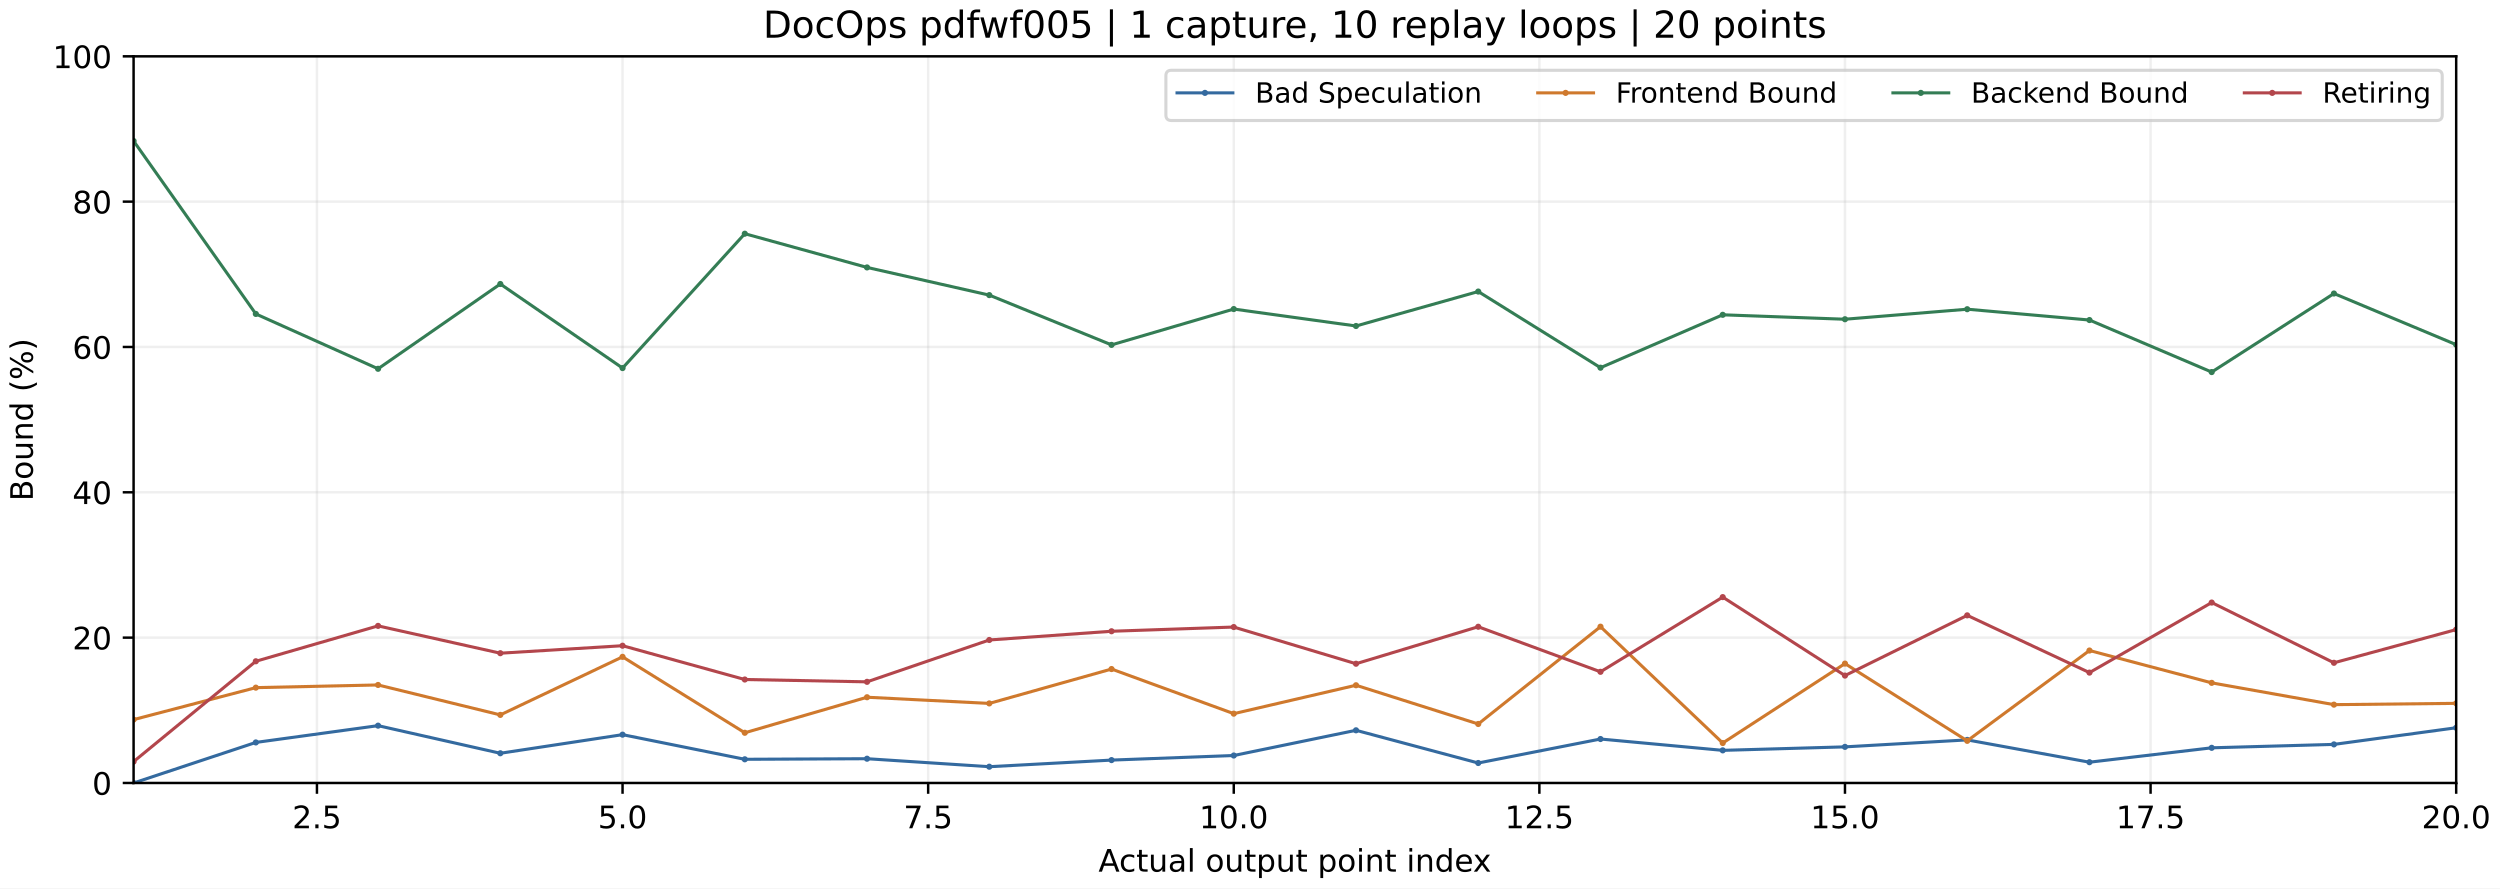
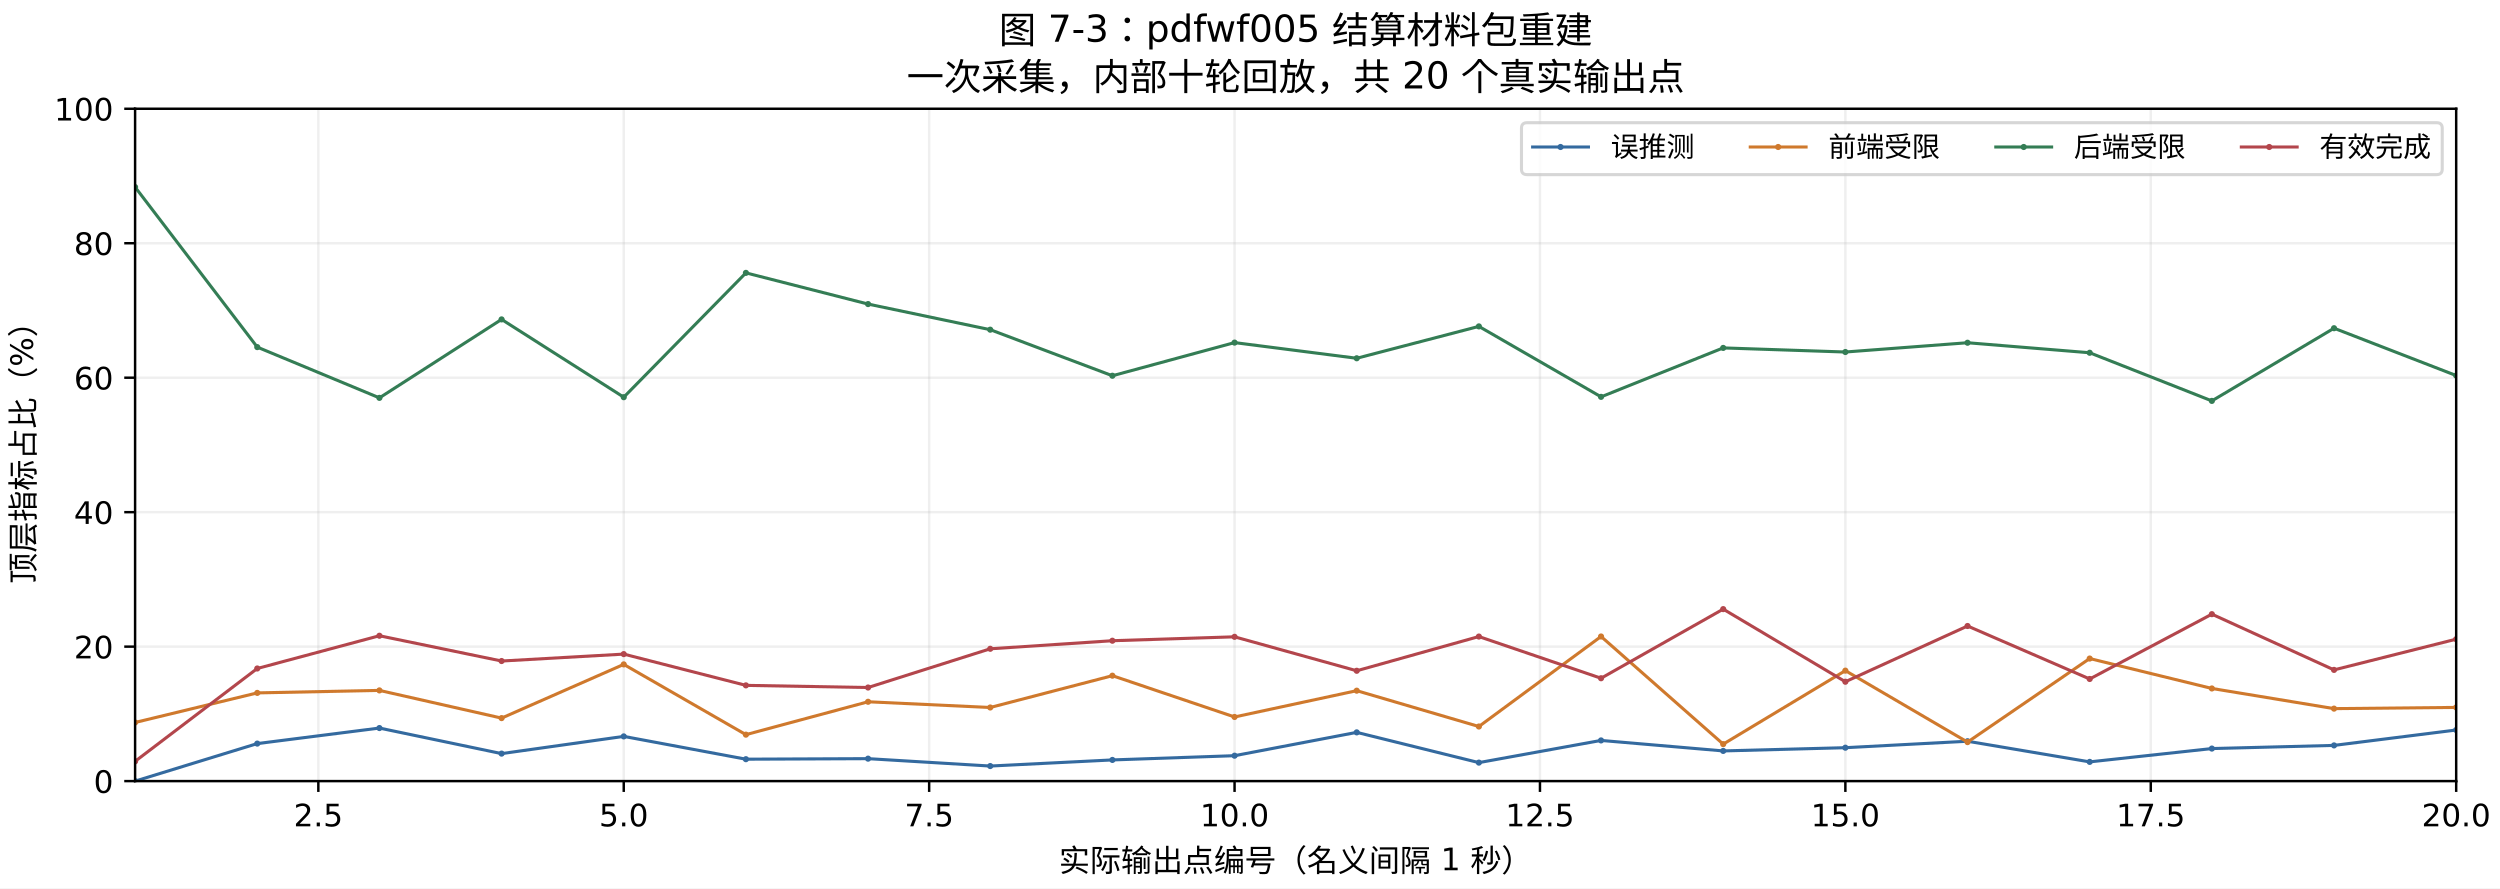
<svg xmlns="http://www.w3.org/2000/svg" xmlns:xlink="http://www.w3.org/1999/xlink" width="806.4pt" height="286.56pt" viewBox="0 0 806.4 286.56" version="1.1">
  <defs>
    <style type="text/css">*{stroke-linejoin: round; stroke-linecap: butt}</style>
  </defs>
  <g id="figure_1">
    <g id="patch_1">
      <path d="M 0 286.56 L 806.4 286.56 L 806.4 0 L 0 0 z " style="fill: #ffffff" />
    </g>
    <g id="axes_1">
      <g id="patch_2">
-         <path d="M 43.089 252.559 L 792.267 252.559 L 792.267 18.171 L 43.089 18.171 z " style="fill: #ffffff" />
+         <path d="M 43.576 251.954 L 792.267 251.954 L 792.267 35.08 L 43.576 35.08 z " style="fill: #ffffff" />
      </g>
      <g id="matplotlib.axis_1">
        <g id="xtick_1">
          <g id="line2d_1">
-             <path d="M 102.234 252.559 L 102.234 18.171 " clip-path="url(#p38f93bc9a2)" style="fill: none; stroke: #b0b0b0; stroke-opacity: 0.2; stroke-width: 0.8; stroke-linecap: square" />
+             <path d="M 102.683 251.954 L 102.683 35.08 " clip-path="url(#pa9f138b5a0)" style="fill: none; stroke: #b0b0b0; stroke-opacity: 0.2; stroke-width: 0.8; stroke-linecap: square" />
          </g>
          <g id="line2d_2">
            <defs>
              <path id="meb37649d5a" d="M 0 0 L 0 3.5 " style="stroke: #000000; stroke-width: 0.8" />
            </defs>
            <g>
-               <use xlink:href="#meb37649d5a" x="102.234" y="252.559" style="stroke: #000000; stroke-width: 0.8" />
+               <use xlink:href="#meb37649d5a" x="102.683" y="251.954" style="stroke: #000000; stroke-width: 0.8" />
            </g>
          </g>
          <g id="text_1">
-             <text style="font-size: 10px; font-family: 'DejaVu Sans'; text-anchor: middle" x="102.234" y="267.157" transform="rotate(-0 102.2342 267.1566)">2.5</text>
+             <text style="font-size: 10px; font-family: 'DejaVu Sans', 'Droid Sans Fallback'; text-anchor: middle" x="102.683" y="266.552" transform="rotate(-0 102.6832 266.5519)">2.5</text>
          </g>
        </g>
        <g id="xtick_2">
          <g id="line2d_3">
-             <path d="M 200.81 252.559 L 200.81 18.171 " clip-path="url(#p38f93bc9a2)" style="fill: none; stroke: #b0b0b0; stroke-opacity: 0.2; stroke-width: 0.8; stroke-linecap: square" />
+             <path d="M 201.195 251.954 L 201.195 35.08 " clip-path="url(#pa9f138b5a0)" style="fill: none; stroke: #b0b0b0; stroke-opacity: 0.2; stroke-width: 0.8; stroke-linecap: square" />
          </g>
          <g id="line2d_4">
            <g>
-               <use xlink:href="#meb37649d5a" x="200.81" y="252.559" style="stroke: #000000; stroke-width: 0.8" />
+               <use xlink:href="#meb37649d5a" x="201.195" y="251.954" style="stroke: #000000; stroke-width: 0.8" />
            </g>
          </g>
          <g id="text_2">
-             <text style="font-size: 10px; font-family: 'DejaVu Sans'; text-anchor: middle" x="200.81" y="267.157" transform="rotate(-0 200.8103 267.1566)">5.0</text>
+             <text style="font-size: 10px; font-family: 'DejaVu Sans', 'Droid Sans Fallback'; text-anchor: middle" x="201.195" y="266.552" transform="rotate(-0 201.1952 266.5519)">5.0</text>
          </g>
        </g>
        <g id="xtick_3">
          <g id="line2d_5">
-             <path d="M 299.386 252.559 L 299.386 18.171 " clip-path="url(#p38f93bc9a2)" style="fill: none; stroke: #b0b0b0; stroke-opacity: 0.2; stroke-width: 0.8; stroke-linecap: square" />
+             <path d="M 299.707 251.954 L 299.707 35.08 " clip-path="url(#pa9f138b5a0)" style="fill: none; stroke: #b0b0b0; stroke-opacity: 0.2; stroke-width: 0.8; stroke-linecap: square" />
          </g>
          <g id="line2d_6">
            <g>
-               <use xlink:href="#meb37649d5a" x="299.386" y="252.559" style="stroke: #000000; stroke-width: 0.8" />
+               <use xlink:href="#meb37649d5a" x="299.707" y="251.954" style="stroke: #000000; stroke-width: 0.8" />
            </g>
          </g>
          <g id="text_3">
-             <text style="font-size: 10px; font-family: 'DejaVu Sans'; text-anchor: middle" x="299.386" y="267.157" transform="rotate(-0 299.3864 267.1566)">7.5</text>
+             <text style="font-size: 10px; font-family: 'DejaVu Sans', 'Droid Sans Fallback'; text-anchor: middle" x="299.707" y="266.552" transform="rotate(-0 299.7071 266.5519)">7.5</text>
          </g>
        </g>
        <g id="xtick_4">
          <g id="line2d_7">
-             <path d="M 397.963 252.559 L 397.963 18.171 " clip-path="url(#p38f93bc9a2)" style="fill: none; stroke: #b0b0b0; stroke-opacity: 0.2; stroke-width: 0.8; stroke-linecap: square" />
+             <path d="M 398.219 251.954 L 398.219 35.08 " clip-path="url(#pa9f138b5a0)" style="fill: none; stroke: #b0b0b0; stroke-opacity: 0.2; stroke-width: 0.8; stroke-linecap: square" />
          </g>
          <g id="line2d_8">
            <g>
-               <use xlink:href="#meb37649d5a" x="397.963" y="252.559" style="stroke: #000000; stroke-width: 0.8" />
+               <use xlink:href="#meb37649d5a" x="398.219" y="251.954" style="stroke: #000000; stroke-width: 0.8" />
            </g>
          </g>
          <g id="text_4">
-             <text style="font-size: 10px; font-family: 'DejaVu Sans'; text-anchor: middle" x="397.963" y="267.157" transform="rotate(-0 397.9625 267.1566)">10.0</text>
+             <text style="font-size: 10px; font-family: 'DejaVu Sans', 'Droid Sans Fallback'; text-anchor: middle" x="398.219" y="266.552" transform="rotate(-0 398.2191 266.5519)">10.0</text>
          </g>
        </g>
        <g id="xtick_5">
          <g id="line2d_9">
-             <path d="M 496.539 252.559 L 496.539 18.171 " clip-path="url(#p38f93bc9a2)" style="fill: none; stroke: #b0b0b0; stroke-opacity: 0.2; stroke-width: 0.8; stroke-linecap: square" />
+             <path d="M 496.731 251.954 L 496.731 35.08 " clip-path="url(#pa9f138b5a0)" style="fill: none; stroke: #b0b0b0; stroke-opacity: 0.2; stroke-width: 0.8; stroke-linecap: square" />
          </g>
          <g id="line2d_10">
            <g>
-               <use xlink:href="#meb37649d5a" x="496.539" y="252.559" style="stroke: #000000; stroke-width: 0.8" />
+               <use xlink:href="#meb37649d5a" x="496.731" y="251.954" style="stroke: #000000; stroke-width: 0.8" />
            </g>
          </g>
          <g id="text_5">
-             <text style="font-size: 10px; font-family: 'DejaVu Sans'; text-anchor: middle" x="496.539" y="267.157" transform="rotate(-0 496.5386 267.1566)">12.5</text>
+             <text style="font-size: 10px; font-family: 'DejaVu Sans', 'Droid Sans Fallback'; text-anchor: middle" x="496.731" y="266.552" transform="rotate(-0 496.7311 266.5519)">12.5</text>
          </g>
        </g>
        <g id="xtick_6">
          <g id="line2d_11">
-             <path d="M 595.115 252.559 L 595.115 18.171 " clip-path="url(#p38f93bc9a2)" style="fill: none; stroke: #b0b0b0; stroke-opacity: 0.2; stroke-width: 0.8; stroke-linecap: square" />
+             <path d="M 595.243 251.954 L 595.243 35.08 " clip-path="url(#pa9f138b5a0)" style="fill: none; stroke: #b0b0b0; stroke-opacity: 0.2; stroke-width: 0.8; stroke-linecap: square" />
          </g>
          <g id="line2d_12">
            <g>
-               <use xlink:href="#meb37649d5a" x="595.115" y="252.559" style="stroke: #000000; stroke-width: 0.8" />
+               <use xlink:href="#meb37649d5a" x="595.243" y="251.954" style="stroke: #000000; stroke-width: 0.8" />
            </g>
          </g>
          <g id="text_6">
-             <text style="font-size: 10px; font-family: 'DejaVu Sans'; text-anchor: middle" x="595.115" y="267.157" transform="rotate(-0 595.1147 267.1566)">15.0</text>
+             <text style="font-size: 10px; font-family: 'DejaVu Sans', 'Droid Sans Fallback'; text-anchor: middle" x="595.243" y="266.552" transform="rotate(-0 595.243 266.5519)">15.0</text>
          </g>
        </g>
        <g id="xtick_7">
          <g id="line2d_13">
-             <path d="M 693.691 252.559 L 693.691 18.171 " clip-path="url(#p38f93bc9a2)" style="fill: none; stroke: #b0b0b0; stroke-opacity: 0.2; stroke-width: 0.8; stroke-linecap: square" />
+             <path d="M 693.755 251.954 L 693.755 35.08 " clip-path="url(#pa9f138b5a0)" style="fill: none; stroke: #b0b0b0; stroke-opacity: 0.2; stroke-width: 0.8; stroke-linecap: square" />
          </g>
          <g id="line2d_14">
            <g>
-               <use xlink:href="#meb37649d5a" x="693.691" y="252.559" style="stroke: #000000; stroke-width: 0.8" />
+               <use xlink:href="#meb37649d5a" x="693.755" y="251.954" style="stroke: #000000; stroke-width: 0.8" />
            </g>
          </g>
          <g id="text_7">
-             <text style="font-size: 10px; font-family: 'DejaVu Sans'; text-anchor: middle" x="693.691" y="267.157" transform="rotate(-0 693.6908 267.1566)">17.5</text>
+             <text style="font-size: 10px; font-family: 'DejaVu Sans', 'Droid Sans Fallback'; text-anchor: middle" x="693.755" y="266.552" transform="rotate(-0 693.755 266.5519)">17.5</text>
          </g>
        </g>
        <g id="xtick_8">
          <g id="line2d_15">
-             <path d="M 792.267 252.559 L 792.267 18.171 " clip-path="url(#p38f93bc9a2)" style="fill: none; stroke: #b0b0b0; stroke-opacity: 0.2; stroke-width: 0.8; stroke-linecap: square" />
+             <path d="M 792.267 251.954 L 792.267 35.08 " clip-path="url(#pa9f138b5a0)" style="fill: none; stroke: #b0b0b0; stroke-opacity: 0.2; stroke-width: 0.8; stroke-linecap: square" />
          </g>
          <g id="line2d_16">
            <g>
-               <use xlink:href="#meb37649d5a" x="792.267" y="252.559" style="stroke: #000000; stroke-width: 0.8" />
+               <use xlink:href="#meb37649d5a" x="792.267" y="251.954" style="stroke: #000000; stroke-width: 0.8" />
            </g>
          </g>
          <g id="text_8">
-             <text style="font-size: 10px; font-family: 'DejaVu Sans'; text-anchor: middle" x="792.267" y="267.157" transform="rotate(-0 792.2669 267.1566)">20.0</text>
+             <text style="font-size: 10px; font-family: 'DejaVu Sans', 'Droid Sans Fallback'; text-anchor: middle" x="792.267" y="266.552" transform="rotate(-0 792.2669 266.5519)">20.0</text>
          </g>
        </g>
        <g id="text_9">
-           <text style="font-size: 10px; font-family: 'DejaVu Sans'; text-anchor: middle" x="417.678" y="281.157" transform="rotate(-0 417.6777 281.1574)">Actual output point index</text>
+           <text style="font-size: 10px; font-family: 'DejaVu Sans', 'Droid Sans Fallback'; text-anchor: middle" x="417.921" y="281.157" transform="rotate(-0 417.9215 281.1574)">实际输出点编号（名义间隔 1 秒）</text>
        </g>
      </g>
      <g id="matplotlib.axis_2">
        <g id="ytick_1">
          <g id="line2d_17">
-             <path d="M 43.089 252.559 L 792.267 252.559 " clip-path="url(#p38f93bc9a2)" style="fill: none; stroke: #b0b0b0; stroke-opacity: 0.2; stroke-width: 0.8; stroke-linecap: square" />
+             <path d="M 43.576 251.954 L 792.267 251.954 " clip-path="url(#pa9f138b5a0)" style="fill: none; stroke: #b0b0b0; stroke-opacity: 0.2; stroke-width: 0.8; stroke-linecap: square" />
          </g>
          <g id="line2d_18">
            <defs>
              <path id="m6ac2cc18a9" d="M 0 0 L -3.5 0 " style="stroke: #000000; stroke-width: 0.8" />
            </defs>
            <g>
-               <use xlink:href="#m6ac2cc18a9" x="43.089" y="252.559" style="stroke: #000000; stroke-width: 0.8" />
+               <use xlink:href="#m6ac2cc18a9" x="43.576" y="251.954" style="stroke: #000000; stroke-width: 0.8" />
            </g>
          </g>
          <g id="text_10">
-             <text style="font-size: 10px; font-family: 'DejaVu Sans'; text-anchor: end" x="36.089" y="256.358" transform="rotate(-0 36.08852 256.3578)">0</text>
+             <text style="font-size: 10px; font-family: 'DejaVu Sans', 'Droid Sans Fallback'; text-anchor: end" x="36.576" y="255.753" transform="rotate(-0 36.57602 255.7531)">0</text>
          </g>
        </g>
        <g id="ytick_2">
          <g id="line2d_19">
-             <path d="M 43.089 205.681 L 792.267 205.681 " clip-path="url(#p38f93bc9a2)" style="fill: none; stroke: #b0b0b0; stroke-opacity: 0.2; stroke-width: 0.8; stroke-linecap: square" />
+             <path d="M 43.576 208.579 L 792.267 208.579 " clip-path="url(#pa9f138b5a0)" style="fill: none; stroke: #b0b0b0; stroke-opacity: 0.2; stroke-width: 0.8; stroke-linecap: square" />
          </g>
          <g id="line2d_20">
            <g>
-               <use xlink:href="#m6ac2cc18a9" x="43.089" y="205.681" style="stroke: #000000; stroke-width: 0.8" />
+               <use xlink:href="#m6ac2cc18a9" x="43.576" y="208.579" style="stroke: #000000; stroke-width: 0.8" />
            </g>
          </g>
          <g id="text_11">
-             <text style="font-size: 10px; font-family: 'DejaVu Sans'; text-anchor: end" x="36.089" y="209.48" transform="rotate(-0 36.08852 209.4802)">20</text>
+             <text style="font-size: 10px; font-family: 'DejaVu Sans', 'Droid Sans Fallback'; text-anchor: end" x="36.576" y="212.378" transform="rotate(-0 36.57602 212.3783)">20</text>
          </g>
        </g>
        <g id="ytick_3">
          <g id="line2d_21">
-             <path d="M 43.089 158.804 L 792.267 158.804 " clip-path="url(#p38f93bc9a2)" style="fill: none; stroke: #b0b0b0; stroke-opacity: 0.2; stroke-width: 0.8; stroke-linecap: square" />
+             <path d="M 43.576 165.205 L 792.267 165.205 " clip-path="url(#pa9f138b5a0)" style="fill: none; stroke: #b0b0b0; stroke-opacity: 0.2; stroke-width: 0.8; stroke-linecap: square" />
          </g>
          <g id="line2d_22">
            <g>
-               <use xlink:href="#m6ac2cc18a9" x="43.089" y="158.804" style="stroke: #000000; stroke-width: 0.8" />
+               <use xlink:href="#m6ac2cc18a9" x="43.576" y="165.205" style="stroke: #000000; stroke-width: 0.8" />
            </g>
          </g>
          <g id="text_12">
-             <text style="font-size: 10px; font-family: 'DejaVu Sans'; text-anchor: end" x="36.089" y="162.603" transform="rotate(-0 36.08852 162.6026)">40</text>
+             <text style="font-size: 10px; font-family: 'DejaVu Sans', 'Droid Sans Fallback'; text-anchor: end" x="36.576" y="169.004" transform="rotate(-0 36.57602 169.0035)">40</text>
          </g>
        </g>
        <g id="ytick_4">
          <g id="line2d_23">
-             <path d="M 43.089 111.926 L 792.267 111.926 " clip-path="url(#p38f93bc9a2)" style="fill: none; stroke: #b0b0b0; stroke-opacity: 0.2; stroke-width: 0.8; stroke-linecap: square" />
+             <path d="M 43.576 121.83 L 792.267 121.83 " clip-path="url(#pa9f138b5a0)" style="fill: none; stroke: #b0b0b0; stroke-opacity: 0.2; stroke-width: 0.8; stroke-linecap: square" />
          </g>
          <g id="line2d_24">
            <g>
-               <use xlink:href="#m6ac2cc18a9" x="43.089" y="111.926" style="stroke: #000000; stroke-width: 0.8" />
+               <use xlink:href="#m6ac2cc18a9" x="43.576" y="121.83" style="stroke: #000000; stroke-width: 0.8" />
            </g>
          </g>
          <g id="text_13">
-             <text style="font-size: 10px; font-family: 'DejaVu Sans'; text-anchor: end" x="36.089" y="115.725" transform="rotate(-0 36.08852 115.7249)">60</text>
+             <text style="font-size: 10px; font-family: 'DejaVu Sans', 'Droid Sans Fallback'; text-anchor: end" x="36.576" y="125.629" transform="rotate(-0 36.57602 125.6287)">60</text>
          </g>
        </g>
        <g id="ytick_5">
          <g id="line2d_25">
-             <path d="M 43.089 65.048 L 792.267 65.048 " clip-path="url(#p38f93bc9a2)" style="fill: none; stroke: #b0b0b0; stroke-opacity: 0.2; stroke-width: 0.8; stroke-linecap: square" />
+             <path d="M 43.576 78.455 L 792.267 78.455 " clip-path="url(#pa9f138b5a0)" style="fill: none; stroke: #b0b0b0; stroke-opacity: 0.2; stroke-width: 0.8; stroke-linecap: square" />
          </g>
          <g id="line2d_26">
            <g>
-               <use xlink:href="#m6ac2cc18a9" x="43.089" y="65.048" style="stroke: #000000; stroke-width: 0.8" />
+               <use xlink:href="#m6ac2cc18a9" x="43.576" y="78.455" style="stroke: #000000; stroke-width: 0.8" />
            </g>
          </g>
          <g id="text_14">
-             <text style="font-size: 10px; font-family: 'DejaVu Sans'; text-anchor: end" x="36.089" y="68.847" transform="rotate(-0 36.08852 68.84732)">80</text>
+             <text style="font-size: 10px; font-family: 'DejaVu Sans', 'Droid Sans Fallback'; text-anchor: end" x="36.576" y="82.254" transform="rotate(-0 36.57602 82.25394)">80</text>
          </g>
        </g>
        <g id="ytick_6">
          <g id="line2d_27">
-             <path d="M 43.089 18.171 L 792.267 18.171 " clip-path="url(#p38f93bc9a2)" style="fill: none; stroke: #b0b0b0; stroke-opacity: 0.2; stroke-width: 0.8; stroke-linecap: square" />
+             <path d="M 43.576 35.08 L 792.267 35.08 " clip-path="url(#pa9f138b5a0)" style="fill: none; stroke: #b0b0b0; stroke-opacity: 0.2; stroke-width: 0.8; stroke-linecap: square" />
          </g>
          <g id="line2d_28">
            <g>
-               <use xlink:href="#m6ac2cc18a9" x="43.089" y="18.171" style="stroke: #000000; stroke-width: 0.8" />
+               <use xlink:href="#m6ac2cc18a9" x="43.576" y="35.08" style="stroke: #000000; stroke-width: 0.8" />
            </g>
          </g>
          <g id="text_15">
-             <text style="font-size: 10px; font-family: 'DejaVu Sans'; text-anchor: end" x="36.089" y="21.97" transform="rotate(-0 36.08852 21.96969)">100</text>
+             <text style="font-size: 10px; font-family: 'DejaVu Sans', 'Droid Sans Fallback'; text-anchor: end" x="36.576" y="38.879" transform="rotate(-0 36.57602 38.87915)">100</text>
          </g>
        </g>
        <g id="text_16">
-           <text style="font-size: 10px; font-family: 'DejaVu Sans'; text-anchor: middle" x="10.599" y="135.365" transform="rotate(-90 10.59868 135.3649)">Bound (%)</text>
+           <text style="font-size: 10px; font-family: 'DejaVu Sans', 'Droid Sans Fallback'; text-anchor: middle" x="11.086" y="143.517" transform="rotate(-90 11.08618 143.5173)">顶层指标占比（%）</text>
        </g>
      </g>
      <g id="line2d_29">
-         <path d="M 43.089 252.559 L 82.519 239.48 L 121.949 234.066 L 161.38 242.973 L 200.81 236.972 L 240.241 244.918 L 279.671 244.73 L 319.102 247.309 L 358.532 245.176 L 397.963 243.699 L 437.393 235.566 L 476.823 246.113 L 516.254 238.378 L 555.684 242.035 L 595.115 240.91 L 634.545 238.66 L 673.976 245.855 L 713.406 241.215 L 752.837 240.113 L 792.267 234.745 " clip-path="url(#p38f93bc9a2)" style="fill: none; stroke: #346a9f; stroke-linecap: square" />
+         <path d="M 43.576 251.954 L 82.981 239.853 L 122.386 234.843 L 161.79 243.084 L 201.195 237.532 L 240.6 244.884 L 280.005 244.711 L 319.41 247.096 L 358.814 245.123 L 398.219 243.756 L 437.624 236.231 L 477.029 245.99 L 516.433 238.833 L 555.838 242.217 L 595.243 241.176 L 634.648 239.094 L 674.053 245.752 L 713.457 241.458 L 752.862 240.438 L 792.267 235.472 " clip-path="url(#pa9f138b5a0)" style="fill: none; stroke: #346a9f; stroke-linecap: square" />
        <defs>
          <path id="m3a9b8f2342" d="M 0 0.5 C 0.133 0.5 0.26 0.447 0.354 0.354 C 0.447 0.26 0.5 0.133 0.5 0 C 0.5 -0.133 0.447 -0.26 0.354 -0.354 C 0.26 -0.447 0.133 -0.5 0 -0.5 C -0.133 -0.5 -0.26 -0.447 -0.354 -0.354 C -0.447 -0.26 -0.5 -0.133 -0.5 0 C -0.5 0.133 -0.447 0.26 -0.354 0.354 C -0.26 0.447 -0.133 0.5 0 0.5 z " style="stroke: #346a9f" />
        </defs>
-         <g clip-path="url(#p38f93bc9a2)">
-           <use xlink:href="#m3a9b8f2342" x="43.089" y="252.559" style="fill: #346a9f; stroke: #346a9f" />
-           <use xlink:href="#m3a9b8f2342" x="82.519" y="239.48" style="fill: #346a9f; stroke: #346a9f" />
-           <use xlink:href="#m3a9b8f2342" x="121.949" y="234.066" style="fill: #346a9f; stroke: #346a9f" />
-           <use xlink:href="#m3a9b8f2342" x="161.38" y="242.973" style="fill: #346a9f; stroke: #346a9f" />
-           <use xlink:href="#m3a9b8f2342" x="200.81" y="236.972" style="fill: #346a9f; stroke: #346a9f" />
-           <use xlink:href="#m3a9b8f2342" x="240.241" y="244.918" style="fill: #346a9f; stroke: #346a9f" />
-           <use xlink:href="#m3a9b8f2342" x="279.671" y="244.73" style="fill: #346a9f; stroke: #346a9f" />
-           <use xlink:href="#m3a9b8f2342" x="319.102" y="247.309" style="fill: #346a9f; stroke: #346a9f" />
-           <use xlink:href="#m3a9b8f2342" x="358.532" y="245.176" style="fill: #346a9f; stroke: #346a9f" />
-           <use xlink:href="#m3a9b8f2342" x="397.963" y="243.699" style="fill: #346a9f; stroke: #346a9f" />
-           <use xlink:href="#m3a9b8f2342" x="437.393" y="235.566" style="fill: #346a9f; stroke: #346a9f" />
-           <use xlink:href="#m3a9b8f2342" x="476.823" y="246.113" style="fill: #346a9f; stroke: #346a9f" />
-           <use xlink:href="#m3a9b8f2342" x="516.254" y="238.378" style="fill: #346a9f; stroke: #346a9f" />
-           <use xlink:href="#m3a9b8f2342" x="555.684" y="242.035" style="fill: #346a9f; stroke: #346a9f" />
-           <use xlink:href="#m3a9b8f2342" x="595.115" y="240.91" style="fill: #346a9f; stroke: #346a9f" />
-           <use xlink:href="#m3a9b8f2342" x="634.545" y="238.66" style="fill: #346a9f; stroke: #346a9f" />
-           <use xlink:href="#m3a9b8f2342" x="673.976" y="245.855" style="fill: #346a9f; stroke: #346a9f" />
-           <use xlink:href="#m3a9b8f2342" x="713.406" y="241.215" style="fill: #346a9f; stroke: #346a9f" />
-           <use xlink:href="#m3a9b8f2342" x="752.837" y="240.113" style="fill: #346a9f; stroke: #346a9f" />
-           <use xlink:href="#m3a9b8f2342" x="792.267" y="234.745" style="fill: #346a9f; stroke: #346a9f" />
+         <g clip-path="url(#pa9f138b5a0)">
+           <use xlink:href="#m3a9b8f2342" x="43.576" y="251.954" style="fill: #346a9f; stroke: #346a9f" />
+           <use xlink:href="#m3a9b8f2342" x="82.981" y="239.853" style="fill: #346a9f; stroke: #346a9f" />
+           <use xlink:href="#m3a9b8f2342" x="122.386" y="234.843" style="fill: #346a9f; stroke: #346a9f" />
+           <use xlink:href="#m3a9b8f2342" x="161.79" y="243.084" style="fill: #346a9f; stroke: #346a9f" />
+           <use xlink:href="#m3a9b8f2342" x="201.195" y="237.532" style="fill: #346a9f; stroke: #346a9f" />
+           <use xlink:href="#m3a9b8f2342" x="240.6" y="244.884" style="fill: #346a9f; stroke: #346a9f" />
+           <use xlink:href="#m3a9b8f2342" x="280.005" y="244.711" style="fill: #346a9f; stroke: #346a9f" />
+           <use xlink:href="#m3a9b8f2342" x="319.41" y="247.096" style="fill: #346a9f; stroke: #346a9f" />
+           <use xlink:href="#m3a9b8f2342" x="358.814" y="245.123" style="fill: #346a9f; stroke: #346a9f" />
+           <use xlink:href="#m3a9b8f2342" x="398.219" y="243.756" style="fill: #346a9f; stroke: #346a9f" />
+           <use xlink:href="#m3a9b8f2342" x="437.624" y="236.231" style="fill: #346a9f; stroke: #346a9f" />
+           <use xlink:href="#m3a9b8f2342" x="477.029" y="245.99" style="fill: #346a9f; stroke: #346a9f" />
+           <use xlink:href="#m3a9b8f2342" x="516.433" y="238.833" style="fill: #346a9f; stroke: #346a9f" />
+           <use xlink:href="#m3a9b8f2342" x="555.838" y="242.217" style="fill: #346a9f; stroke: #346a9f" />
+           <use xlink:href="#m3a9b8f2342" x="595.243" y="241.176" style="fill: #346a9f; stroke: #346a9f" />
+           <use xlink:href="#m3a9b8f2342" x="634.648" y="239.094" style="fill: #346a9f; stroke: #346a9f" />
+           <use xlink:href="#m3a9b8f2342" x="674.053" y="245.752" style="fill: #346a9f; stroke: #346a9f" />
+           <use xlink:href="#m3a9b8f2342" x="713.457" y="241.458" style="fill: #346a9f; stroke: #346a9f" />
+           <use xlink:href="#m3a9b8f2342" x="752.862" y="240.438" style="fill: #346a9f; stroke: #346a9f" />
+           <use xlink:href="#m3a9b8f2342" x="792.267" y="235.472" style="fill: #346a9f; stroke: #346a9f" />
        </g>
      </g>
      <g id="line2d_30">
-         <path d="M 43.089 232.12 L 82.519 221.807 L 121.949 220.94 L 161.38 230.597 L 200.81 211.869 L 240.241 236.363 L 279.671 224.901 L 319.102 226.893 L 358.532 215.807 L 397.963 230.198 L 437.393 221.034 L 476.823 233.527 L 516.254 202.142 L 555.684 239.668 L 595.115 214.049 L 634.545 238.964 L 673.976 209.83 L 713.406 220.26 L 752.837 227.292 L 792.267 226.87 " clip-path="url(#p38f93bc9a2)" style="fill: none; stroke: #cf792d; stroke-linecap: square" />
+         <path d="M 43.576 233.043 L 82.981 223.5 L 122.386 222.698 L 161.79 231.633 L 201.195 214.305 L 240.6 236.968 L 280.005 226.363 L 319.41 228.207 L 358.814 217.948 L 398.219 231.265 L 437.624 222.785 L 477.029 234.344 L 516.433 205.305 L 555.838 240.026 L 595.243 216.322 L 634.648 239.376 L 674.053 212.418 L 713.457 222.069 L 752.862 228.575 L 792.267 228.185 " clip-path="url(#pa9f138b5a0)" style="fill: none; stroke: #cf792d; stroke-linecap: square" />
        <defs>
          <path id="mb216753ea1" d="M 0 0.5 C 0.133 0.5 0.26 0.447 0.354 0.354 C 0.447 0.26 0.5 0.133 0.5 0 C 0.5 -0.133 0.447 -0.26 0.354 -0.354 C 0.26 -0.447 0.133 -0.5 0 -0.5 C -0.133 -0.5 -0.26 -0.447 -0.354 -0.354 C -0.447 -0.26 -0.5 -0.133 -0.5 0 C -0.5 0.133 -0.447 0.26 -0.354 0.354 C -0.26 0.447 -0.133 0.5 0 0.5 z " style="stroke: #cf792d" />
        </defs>
-         <g clip-path="url(#p38f93bc9a2)">
-           <use xlink:href="#mb216753ea1" x="43.089" y="232.12" style="fill: #cf792d; stroke: #cf792d" />
-           <use xlink:href="#mb216753ea1" x="82.519" y="221.807" style="fill: #cf792d; stroke: #cf792d" />
-           <use xlink:href="#mb216753ea1" x="121.949" y="220.94" style="fill: #cf792d; stroke: #cf792d" />
-           <use xlink:href="#mb216753ea1" x="161.38" y="230.597" style="fill: #cf792d; stroke: #cf792d" />
-           <use xlink:href="#mb216753ea1" x="200.81" y="211.869" style="fill: #cf792d; stroke: #cf792d" />
-           <use xlink:href="#mb216753ea1" x="240.241" y="236.363" style="fill: #cf792d; stroke: #cf792d" />
-           <use xlink:href="#mb216753ea1" x="279.671" y="224.901" style="fill: #cf792d; stroke: #cf792d" />
-           <use xlink:href="#mb216753ea1" x="319.102" y="226.893" style="fill: #cf792d; stroke: #cf792d" />
-           <use xlink:href="#mb216753ea1" x="358.532" y="215.807" style="fill: #cf792d; stroke: #cf792d" />
-           <use xlink:href="#mb216753ea1" x="397.963" y="230.198" style="fill: #cf792d; stroke: #cf792d" />
-           <use xlink:href="#mb216753ea1" x="437.393" y="221.034" style="fill: #cf792d; stroke: #cf792d" />
-           <use xlink:href="#mb216753ea1" x="476.823" y="233.527" style="fill: #cf792d; stroke: #cf792d" />
-           <use xlink:href="#mb216753ea1" x="516.254" y="202.142" style="fill: #cf792d; stroke: #cf792d" />
-           <use xlink:href="#mb216753ea1" x="555.684" y="239.668" style="fill: #cf792d; stroke: #cf792d" />
-           <use xlink:href="#mb216753ea1" x="595.115" y="214.049" style="fill: #cf792d; stroke: #cf792d" />
-           <use xlink:href="#mb216753ea1" x="634.545" y="238.964" style="fill: #cf792d; stroke: #cf792d" />
-           <use xlink:href="#mb216753ea1" x="673.976" y="209.83" style="fill: #cf792d; stroke: #cf792d" />
-           <use xlink:href="#mb216753ea1" x="713.406" y="220.26" style="fill: #cf792d; stroke: #cf792d" />
-           <use xlink:href="#mb216753ea1" x="752.837" y="227.292" style="fill: #cf792d; stroke: #cf792d" />
-           <use xlink:href="#mb216753ea1" x="792.267" y="226.87" style="fill: #cf792d; stroke: #cf792d" />
+         <g clip-path="url(#pa9f138b5a0)">
+           <use xlink:href="#mb216753ea1" x="43.576" y="233.043" style="fill: #cf792d; stroke: #cf792d" />
+           <use xlink:href="#mb216753ea1" x="82.981" y="223.5" style="fill: #cf792d; stroke: #cf792d" />
+           <use xlink:href="#mb216753ea1" x="122.386" y="222.698" style="fill: #cf792d; stroke: #cf792d" />
+           <use xlink:href="#mb216753ea1" x="161.79" y="231.633" style="fill: #cf792d; stroke: #cf792d" />
+           <use xlink:href="#mb216753ea1" x="201.195" y="214.305" style="fill: #cf792d; stroke: #cf792d" />
+           <use xlink:href="#mb216753ea1" x="240.6" y="236.968" style="fill: #cf792d; stroke: #cf792d" />
+           <use xlink:href="#mb216753ea1" x="280.005" y="226.363" style="fill: #cf792d; stroke: #cf792d" />
+           <use xlink:href="#mb216753ea1" x="319.41" y="228.207" style="fill: #cf792d; stroke: #cf792d" />
+           <use xlink:href="#mb216753ea1" x="358.814" y="217.948" style="fill: #cf792d; stroke: #cf792d" />
+           <use xlink:href="#mb216753ea1" x="398.219" y="231.265" style="fill: #cf792d; stroke: #cf792d" />
+           <use xlink:href="#mb216753ea1" x="437.624" y="222.785" style="fill: #cf792d; stroke: #cf792d" />
+           <use xlink:href="#mb216753ea1" x="477.029" y="234.344" style="fill: #cf792d; stroke: #cf792d" />
+           <use xlink:href="#mb216753ea1" x="516.433" y="205.305" style="fill: #cf792d; stroke: #cf792d" />
+           <use xlink:href="#mb216753ea1" x="555.838" y="240.026" style="fill: #cf792d; stroke: #cf792d" />
+           <use xlink:href="#mb216753ea1" x="595.243" y="216.322" style="fill: #cf792d; stroke: #cf792d" />
+           <use xlink:href="#mb216753ea1" x="634.648" y="239.376" style="fill: #cf792d; stroke: #cf792d" />
+           <use xlink:href="#mb216753ea1" x="674.053" y="212.418" style="fill: #cf792d; stroke: #cf792d" />
+           <use xlink:href="#mb216753ea1" x="713.457" y="222.069" style="fill: #cf792d; stroke: #cf792d" />
+           <use xlink:href="#mb216753ea1" x="752.862" y="228.575" style="fill: #cf792d; stroke: #cf792d" />
+           <use xlink:href="#mb216753ea1" x="792.267" y="228.185" style="fill: #cf792d; stroke: #cf792d" />
        </g>
      </g>
      <g id="line2d_31">
-         <path d="M 43.089 45.477 L 82.519 101.261 L 121.949 118.958 L 161.38 91.605 L 200.81 118.723 L 240.241 75.385 L 279.671 86.261 L 319.102 95.191 L 358.532 111.246 L 397.963 99.691 L 437.393 105.152 L 476.823 94.042 L 516.254 118.606 L 555.684 101.543 L 595.115 102.972 L 634.545 99.738 L 673.976 103.23 L 713.406 120.013 L 752.837 94.675 L 792.267 111.176 " clip-path="url(#p38f93bc9a2)" style="fill: none; stroke: #347d55; stroke-linecap: square" />
+         <path d="M 43.576 60.346 L 82.981 111.962 L 122.386 128.336 L 161.79 103.027 L 201.195 128.119 L 240.6 88.019 L 280.005 98.082 L 319.41 106.345 L 358.814 121.201 L 398.219 110.509 L 437.624 115.562 L 477.029 105.282 L 516.433 128.011 L 555.838 112.222 L 595.243 113.545 L 634.648 110.552 L 674.053 113.784 L 713.457 129.312 L 752.862 105.868 L 792.267 121.136 " clip-path="url(#pa9f138b5a0)" style="fill: none; stroke: #347d55; stroke-linecap: square" />
        <defs>
          <path id="md6edc04222" d="M 0 0.5 C 0.133 0.5 0.26 0.447 0.354 0.354 C 0.447 0.26 0.5 0.133 0.5 0 C 0.5 -0.133 0.447 -0.26 0.354 -0.354 C 0.26 -0.447 0.133 -0.5 0 -0.5 C -0.133 -0.5 -0.26 -0.447 -0.354 -0.354 C -0.447 -0.26 -0.5 -0.133 -0.5 0 C -0.5 0.133 -0.447 0.26 -0.354 0.354 C -0.26 0.447 -0.133 0.5 0 0.5 z " style="stroke: #347d55" />
        </defs>
-         <g clip-path="url(#p38f93bc9a2)">
-           <use xlink:href="#md6edc04222" x="43.089" y="45.477" style="fill: #347d55; stroke: #347d55" />
-           <use xlink:href="#md6edc04222" x="82.519" y="101.261" style="fill: #347d55; stroke: #347d55" />
-           <use xlink:href="#md6edc04222" x="121.949" y="118.958" style="fill: #347d55; stroke: #347d55" />
-           <use xlink:href="#md6edc04222" x="161.38" y="91.605" style="fill: #347d55; stroke: #347d55" />
-           <use xlink:href="#md6edc04222" x="200.81" y="118.723" style="fill: #347d55; stroke: #347d55" />
-           <use xlink:href="#md6edc04222" x="240.241" y="75.385" style="fill: #347d55; stroke: #347d55" />
-           <use xlink:href="#md6edc04222" x="279.671" y="86.261" style="fill: #347d55; stroke: #347d55" />
-           <use xlink:href="#md6edc04222" x="319.102" y="95.191" style="fill: #347d55; stroke: #347d55" />
-           <use xlink:href="#md6edc04222" x="358.532" y="111.246" style="fill: #347d55; stroke: #347d55" />
-           <use xlink:href="#md6edc04222" x="397.963" y="99.691" style="fill: #347d55; stroke: #347d55" />
-           <use xlink:href="#md6edc04222" x="437.393" y="105.152" style="fill: #347d55; stroke: #347d55" />
-           <use xlink:href="#md6edc04222" x="476.823" y="94.042" style="fill: #347d55; stroke: #347d55" />
-           <use xlink:href="#md6edc04222" x="516.254" y="118.606" style="fill: #347d55; stroke: #347d55" />
-           <use xlink:href="#md6edc04222" x="555.684" y="101.543" style="fill: #347d55; stroke: #347d55" />
-           <use xlink:href="#md6edc04222" x="595.115" y="102.972" style="fill: #347d55; stroke: #347d55" />
-           <use xlink:href="#md6edc04222" x="634.545" y="99.738" style="fill: #347d55; stroke: #347d55" />
-           <use xlink:href="#md6edc04222" x="673.976" y="103.23" style="fill: #347d55; stroke: #347d55" />
-           <use xlink:href="#md6edc04222" x="713.406" y="120.013" style="fill: #347d55; stroke: #347d55" />
-           <use xlink:href="#md6edc04222" x="752.837" y="94.675" style="fill: #347d55; stroke: #347d55" />
-           <use xlink:href="#md6edc04222" x="792.267" y="111.176" style="fill: #347d55; stroke: #347d55" />
+         <g clip-path="url(#pa9f138b5a0)">
+           <use xlink:href="#md6edc04222" x="43.576" y="60.346" style="fill: #347d55; stroke: #347d55" />
+           <use xlink:href="#md6edc04222" x="82.981" y="111.962" style="fill: #347d55; stroke: #347d55" />
+           <use xlink:href="#md6edc04222" x="122.386" y="128.336" style="fill: #347d55; stroke: #347d55" />
+           <use xlink:href="#md6edc04222" x="161.79" y="103.027" style="fill: #347d55; stroke: #347d55" />
+           <use xlink:href="#md6edc04222" x="201.195" y="128.119" style="fill: #347d55; stroke: #347d55" />
+           <use xlink:href="#md6edc04222" x="240.6" y="88.019" style="fill: #347d55; stroke: #347d55" />
+           <use xlink:href="#md6edc04222" x="280.005" y="98.082" style="fill: #347d55; stroke: #347d55" />
+           <use xlink:href="#md6edc04222" x="319.41" y="106.345" style="fill: #347d55; stroke: #347d55" />
+           <use xlink:href="#md6edc04222" x="358.814" y="121.201" style="fill: #347d55; stroke: #347d55" />
+           <use xlink:href="#md6edc04222" x="398.219" y="110.509" style="fill: #347d55; stroke: #347d55" />
+           <use xlink:href="#md6edc04222" x="437.624" y="115.562" style="fill: #347d55; stroke: #347d55" />
+           <use xlink:href="#md6edc04222" x="477.029" y="105.282" style="fill: #347d55; stroke: #347d55" />
+           <use xlink:href="#md6edc04222" x="516.433" y="128.011" style="fill: #347d55; stroke: #347d55" />
+           <use xlink:href="#md6edc04222" x="555.838" y="112.222" style="fill: #347d55; stroke: #347d55" />
+           <use xlink:href="#md6edc04222" x="595.243" y="113.545" style="fill: #347d55; stroke: #347d55" />
+           <use xlink:href="#md6edc04222" x="634.648" y="110.552" style="fill: #347d55; stroke: #347d55" />
+           <use xlink:href="#md6edc04222" x="674.053" y="113.784" style="fill: #347d55; stroke: #347d55" />
+           <use xlink:href="#md6edc04222" x="713.457" y="129.312" style="fill: #347d55; stroke: #347d55" />
+           <use xlink:href="#md6edc04222" x="752.862" y="105.868" style="fill: #347d55; stroke: #347d55" />
+           <use xlink:href="#md6edc04222" x="792.267" y="121.136" style="fill: #347d55; stroke: #347d55" />
        </g>
      </g>
      <g id="line2d_32">
-         <path d="M 43.089 245.668 L 82.519 213.299 L 121.949 201.884 L 161.38 210.697 L 200.81 208.283 L 240.241 219.182 L 279.671 219.932 L 319.102 206.431 L 358.532 203.619 L 397.963 202.259 L 437.393 214.096 L 476.823 202.166 L 516.254 216.698 L 555.684 192.602 L 595.115 217.916 L 634.545 198.486 L 673.976 216.955 L 713.406 194.36 L 752.837 213.791 L 792.267 203.08 " clip-path="url(#p38f93bc9a2)" style="fill: none; stroke: #b3464c; stroke-linecap: square" />
+         <path d="M 43.576 245.578 L 82.981 215.628 L 122.386 205.066 L 161.79 213.221 L 201.195 210.987 L 240.6 221.071 L 280.005 221.765 L 319.41 209.273 L 358.814 206.671 L 398.219 205.413 L 437.624 216.365 L 477.029 205.326 L 516.433 218.773 L 555.838 196.478 L 595.243 219.9 L 634.648 201.921 L 674.053 219.011 L 713.457 198.104 L 752.862 216.083 L 792.267 206.172 " clip-path="url(#pa9f138b5a0)" style="fill: none; stroke: #b3464c; stroke-linecap: square" />
        <defs>
          <path id="me6b9eb59e3" d="M 0 0.5 C 0.133 0.5 0.26 0.447 0.354 0.354 C 0.447 0.26 0.5 0.133 0.5 0 C 0.5 -0.133 0.447 -0.26 0.354 -0.354 C 0.26 -0.447 0.133 -0.5 0 -0.5 C -0.133 -0.5 -0.26 -0.447 -0.354 -0.354 C -0.447 -0.26 -0.5 -0.133 -0.5 0 C -0.5 0.133 -0.447 0.26 -0.354 0.354 C -0.26 0.447 -0.133 0.5 0 0.5 z " style="stroke: #b3464c" />
        </defs>
-         <g clip-path="url(#p38f93bc9a2)">
-           <use xlink:href="#me6b9eb59e3" x="43.089" y="245.668" style="fill: #b3464c; stroke: #b3464c" />
-           <use xlink:href="#me6b9eb59e3" x="82.519" y="213.299" style="fill: #b3464c; stroke: #b3464c" />
-           <use xlink:href="#me6b9eb59e3" x="121.949" y="201.884" style="fill: #b3464c; stroke: #b3464c" />
-           <use xlink:href="#me6b9eb59e3" x="161.38" y="210.697" style="fill: #b3464c; stroke: #b3464c" />
-           <use xlink:href="#me6b9eb59e3" x="200.81" y="208.283" style="fill: #b3464c; stroke: #b3464c" />
-           <use xlink:href="#me6b9eb59e3" x="240.241" y="219.182" style="fill: #b3464c; stroke: #b3464c" />
-           <use xlink:href="#me6b9eb59e3" x="279.671" y="219.932" style="fill: #b3464c; stroke: #b3464c" />
-           <use xlink:href="#me6b9eb59e3" x="319.102" y="206.431" style="fill: #b3464c; stroke: #b3464c" />
-           <use xlink:href="#me6b9eb59e3" x="358.532" y="203.619" style="fill: #b3464c; stroke: #b3464c" />
-           <use xlink:href="#me6b9eb59e3" x="397.963" y="202.259" style="fill: #b3464c; stroke: #b3464c" />
-           <use xlink:href="#me6b9eb59e3" x="437.393" y="214.096" style="fill: #b3464c; stroke: #b3464c" />
-           <use xlink:href="#me6b9eb59e3" x="476.823" y="202.166" style="fill: #b3464c; stroke: #b3464c" />
-           <use xlink:href="#me6b9eb59e3" x="516.254" y="216.698" style="fill: #b3464c; stroke: #b3464c" />
-           <use xlink:href="#me6b9eb59e3" x="555.684" y="192.602" style="fill: #b3464c; stroke: #b3464c" />
-           <use xlink:href="#me6b9eb59e3" x="595.115" y="217.916" style="fill: #b3464c; stroke: #b3464c" />
-           <use xlink:href="#me6b9eb59e3" x="634.545" y="198.486" style="fill: #b3464c; stroke: #b3464c" />
-           <use xlink:href="#me6b9eb59e3" x="673.976" y="216.955" style="fill: #b3464c; stroke: #b3464c" />
-           <use xlink:href="#me6b9eb59e3" x="713.406" y="194.36" style="fill: #b3464c; stroke: #b3464c" />
-           <use xlink:href="#me6b9eb59e3" x="752.837" y="213.791" style="fill: #b3464c; stroke: #b3464c" />
-           <use xlink:href="#me6b9eb59e3" x="792.267" y="203.08" style="fill: #b3464c; stroke: #b3464c" />
+         <g clip-path="url(#pa9f138b5a0)">
+           <use xlink:href="#me6b9eb59e3" x="43.576" y="245.578" style="fill: #b3464c; stroke: #b3464c" />
+           <use xlink:href="#me6b9eb59e3" x="82.981" y="215.628" style="fill: #b3464c; stroke: #b3464c" />
+           <use xlink:href="#me6b9eb59e3" x="122.386" y="205.066" style="fill: #b3464c; stroke: #b3464c" />
+           <use xlink:href="#me6b9eb59e3" x="161.79" y="213.221" style="fill: #b3464c; stroke: #b3464c" />
+           <use xlink:href="#me6b9eb59e3" x="201.195" y="210.987" style="fill: #b3464c; stroke: #b3464c" />
+           <use xlink:href="#me6b9eb59e3" x="240.6" y="221.071" style="fill: #b3464c; stroke: #b3464c" />
+           <use xlink:href="#me6b9eb59e3" x="280.005" y="221.765" style="fill: #b3464c; stroke: #b3464c" />
+           <use xlink:href="#me6b9eb59e3" x="319.41" y="209.273" style="fill: #b3464c; stroke: #b3464c" />
+           <use xlink:href="#me6b9eb59e3" x="358.814" y="206.671" style="fill: #b3464c; stroke: #b3464c" />
+           <use xlink:href="#me6b9eb59e3" x="398.219" y="205.413" style="fill: #b3464c; stroke: #b3464c" />
+           <use xlink:href="#me6b9eb59e3" x="437.624" y="216.365" style="fill: #b3464c; stroke: #b3464c" />
+           <use xlink:href="#me6b9eb59e3" x="477.029" y="205.326" style="fill: #b3464c; stroke: #b3464c" />
+           <use xlink:href="#me6b9eb59e3" x="516.433" y="218.773" style="fill: #b3464c; stroke: #b3464c" />
+           <use xlink:href="#me6b9eb59e3" x="555.838" y="196.478" style="fill: #b3464c; stroke: #b3464c" />
+           <use xlink:href="#me6b9eb59e3" x="595.243" y="219.9" style="fill: #b3464c; stroke: #b3464c" />
+           <use xlink:href="#me6b9eb59e3" x="634.648" y="201.921" style="fill: #b3464c; stroke: #b3464c" />
+           <use xlink:href="#me6b9eb59e3" x="674.053" y="219.011" style="fill: #b3464c; stroke: #b3464c" />
+           <use xlink:href="#me6b9eb59e3" x="713.457" y="198.104" style="fill: #b3464c; stroke: #b3464c" />
+           <use xlink:href="#me6b9eb59e3" x="752.862" y="216.083" style="fill: #b3464c; stroke: #b3464c" />
+           <use xlink:href="#me6b9eb59e3" x="792.267" y="206.172" style="fill: #b3464c; stroke: #b3464c" />
        </g>
      </g>
      <g id="patch_3">
-         <path d="M 43.089 252.559 L 43.089 18.171 " style="fill: none; stroke: #000000; stroke-width: 0.8; stroke-linejoin: miter; stroke-linecap: square" />
+         <path d="M 43.576 251.954 L 43.576 35.08 " style="fill: none; stroke: #000000; stroke-width: 0.8; stroke-linejoin: miter; stroke-linecap: square" />
      </g>
      <g id="patch_4">
-         <path d="M 792.267 252.559 L 792.267 18.171 " style="fill: none; stroke: #000000; stroke-width: 0.8; stroke-linejoin: miter; stroke-linecap: square" />
+         <path d="M 792.267 251.954 L 792.267 35.08 " style="fill: none; stroke: #000000; stroke-width: 0.8; stroke-linejoin: miter; stroke-linecap: square" />
      </g>
      <g id="patch_5">
-         <path d="M 43.089 252.559 L 792.267 252.559 " style="fill: none; stroke: #000000; stroke-width: 0.8; stroke-linejoin: miter; stroke-linecap: square" />
+         <path d="M 43.576 251.954 L 792.267 251.954 " style="fill: none; stroke: #000000; stroke-width: 0.8; stroke-linejoin: miter; stroke-linecap: square" />
      </g>
      <g id="patch_6">
-         <path d="M 43.089 18.171 L 792.267 18.171 " style="fill: none; stroke: #000000; stroke-width: 0.8; stroke-linejoin: miter; stroke-linecap: square" />
+         <path d="M 43.576 35.08 L 792.267 35.08 " style="fill: none; stroke: #000000; stroke-width: 0.8; stroke-linejoin: miter; stroke-linecap: square" />
      </g>
      <g id="text_17">
-         <text style="font-size: 12px; font-family: 'DejaVu Sans'; text-anchor: middle" x="417.678" y="12.171" transform="rotate(-0 417.6777 12.17086)">DocOps pdfwf005 | 1 capture, 10 replay loops | 20 points</text>
+         <text style="font-size: 12px; font-family: 'DejaVu Sans', 'Droid Sans Fallback'" transform="translate(322.2112 13.99829)">图 7-3：pdfwf005 结算材料包重建</text>
+         <text style="font-size: 12px; font-family: 'DejaVu Sans', 'Droid Sans Fallback'" transform="translate(292.4727 29.08032)">一次采集，内部十轮回放，共 20 个真实输出点</text>
      </g>
      <g id="legend_1">
        <g id="patch_7">
-           <path d="M 377.869 38.872 L 785.967 38.872 Q 787.767 38.872 787.767 37.072 L 787.767 24.471 Q 787.767 22.671 785.967 22.671 L 377.869 22.671 Q 376.069 22.671 376.069 24.471 L 376.069 37.072 Q 376.069 38.872 377.869 38.872 z " style="fill: #ffffff; opacity: 0.8; stroke: #cccccc; stroke-linejoin: miter" />
+           <path d="M 492.567 56.325 L 785.967 56.325 Q 787.767 56.325 787.767 54.525 L 787.767 41.38 Q 787.767 39.58 785.967 39.58 L 492.567 39.58 Q 490.767 39.58 490.767 41.38 L 490.767 54.525 Q 490.767 56.325 492.567 56.325 z " style="fill: #ffffff; opacity: 0.8; stroke: #cccccc; stroke-linejoin: miter" />
        </g>
        <g id="line2d_33">
-           <path d="M 379.669 29.959 L 388.669 29.959 L 397.669 29.959 " style="fill: none; stroke: #346a9f; stroke-linecap: square" />
+           <path d="M 494.367 47.413 L 503.367 47.413 L 512.367 47.413 " style="fill: none; stroke: #346a9f; stroke-linecap: square" />
          <g>
-             <use xlink:href="#m3a9b8f2342" x="388.669" y="29.959" style="fill: #346a9f; stroke: #346a9f" />
+             <use xlink:href="#m3a9b8f2342" x="503.367" y="47.413" style="fill: #346a9f; stroke: #346a9f" />
          </g>
        </g>
        <g id="text_18">
-           <text style="font-size: 9px; font-family: 'DejaVu Sans'; text-anchor: start" x="404.869" y="33.109" transform="rotate(-0 404.869 33.10946)">Bad Speculation</text>
+           <text style="font-size: 9px; font-family: 'DejaVu Sans', 'Droid Sans Fallback'; text-anchor: start" x="519.567" y="50.563" transform="rotate(-0 519.5669 50.56313)">误推测</text>
        </g>
        <g id="line2d_34">
-           <path d="M 496.005 29.959 L 505.005 29.959 L 514.005 29.959 " style="fill: none; stroke: #cf792d; stroke-linecap: square" />
+           <path d="M 564.567 47.413 L 573.567 47.413 L 582.567 47.413 " style="fill: none; stroke: #cf792d; stroke-linecap: square" />
          <g>
-             <use xlink:href="#mb216753ea1" x="505.005" y="29.959" style="fill: #cf792d; stroke: #cf792d" />
+             <use xlink:href="#mb216753ea1" x="573.567" y="47.413" style="fill: #cf792d; stroke: #cf792d" />
          </g>
        </g>
        <g id="text_19">
-           <text style="font-size: 9px; font-family: 'DejaVu Sans'; text-anchor: start" x="521.205" y="33.109" transform="rotate(-0 521.2052 33.10946)">Frontend Bound</text>
+           <text style="font-size: 9px; font-family: 'DejaVu Sans', 'Droid Sans Fallback'; text-anchor: start" x="589.767" y="50.563" transform="rotate(-0 589.7669 50.56313)">前端受限</text>
        </g>
        <g id="line2d_35">
-           <path d="M 610.585 29.959 L 619.585 29.959 L 628.585 29.959 " style="fill: none; stroke: #347d55; stroke-linecap: square" />
+           <path d="M 643.767 47.413 L 652.767 47.413 L 661.767 47.413 " style="fill: none; stroke: #347d55; stroke-linecap: square" />
          <g>
-             <use xlink:href="#md6edc04222" x="619.585" y="29.959" style="fill: #347d55; stroke: #347d55" />
+             <use xlink:href="#md6edc04222" x="652.767" y="47.413" style="fill: #347d55; stroke: #347d55" />
          </g>
        </g>
        <g id="text_20">
-           <text style="font-size: 9px; font-family: 'DejaVu Sans'; text-anchor: start" x="635.785" y="33.109" transform="rotate(-0 635.7851 33.10946)">Backend Bound</text>
+           <text style="font-size: 9px; font-family: 'DejaVu Sans', 'Droid Sans Fallback'; text-anchor: start" x="668.967" y="50.563" transform="rotate(-0 668.9669 50.56313)">后端受限</text>
        </g>
        <g id="line2d_36">
-           <path d="M 723.933 29.959 L 732.933 29.959 L 741.933 29.959 " style="fill: none; stroke: #b3464c; stroke-linecap: square" />
+           <path d="M 722.967 47.413 L 731.967 47.413 L 740.967 47.413 " style="fill: none; stroke: #b3464c; stroke-linecap: square" />
          <g>
-             <use xlink:href="#me6b9eb59e3" x="732.933" y="29.959" style="fill: #b3464c; stroke: #b3464c" />
+             <use xlink:href="#me6b9eb59e3" x="731.967" y="47.413" style="fill: #b3464c; stroke: #b3464c" />
          </g>
        </g>
        <g id="text_21">
-           <text style="font-size: 9px; font-family: 'DejaVu Sans'; text-anchor: start" x="749.133" y="33.109" transform="rotate(-0 749.133 33.10946)">Retiring</text>
+           <text style="font-size: 9px; font-family: 'DejaVu Sans', 'Droid Sans Fallback'; text-anchor: start" x="748.167" y="50.563" transform="rotate(-0 748.1669 50.56313)">有效完成</text>
        </g>
      </g>
    </g>
  </g>
  <defs>
-     <clipPath id="p38f93bc9a2">
-       <rect x="43.089" y="18.171" width="749.178" height="234.388" />
+     <clipPath id="pa9f138b5a0">
+       <rect x="43.576" y="35.08" width="748.691" height="216.874" />
    </clipPath>
  </defs>
</svg>
